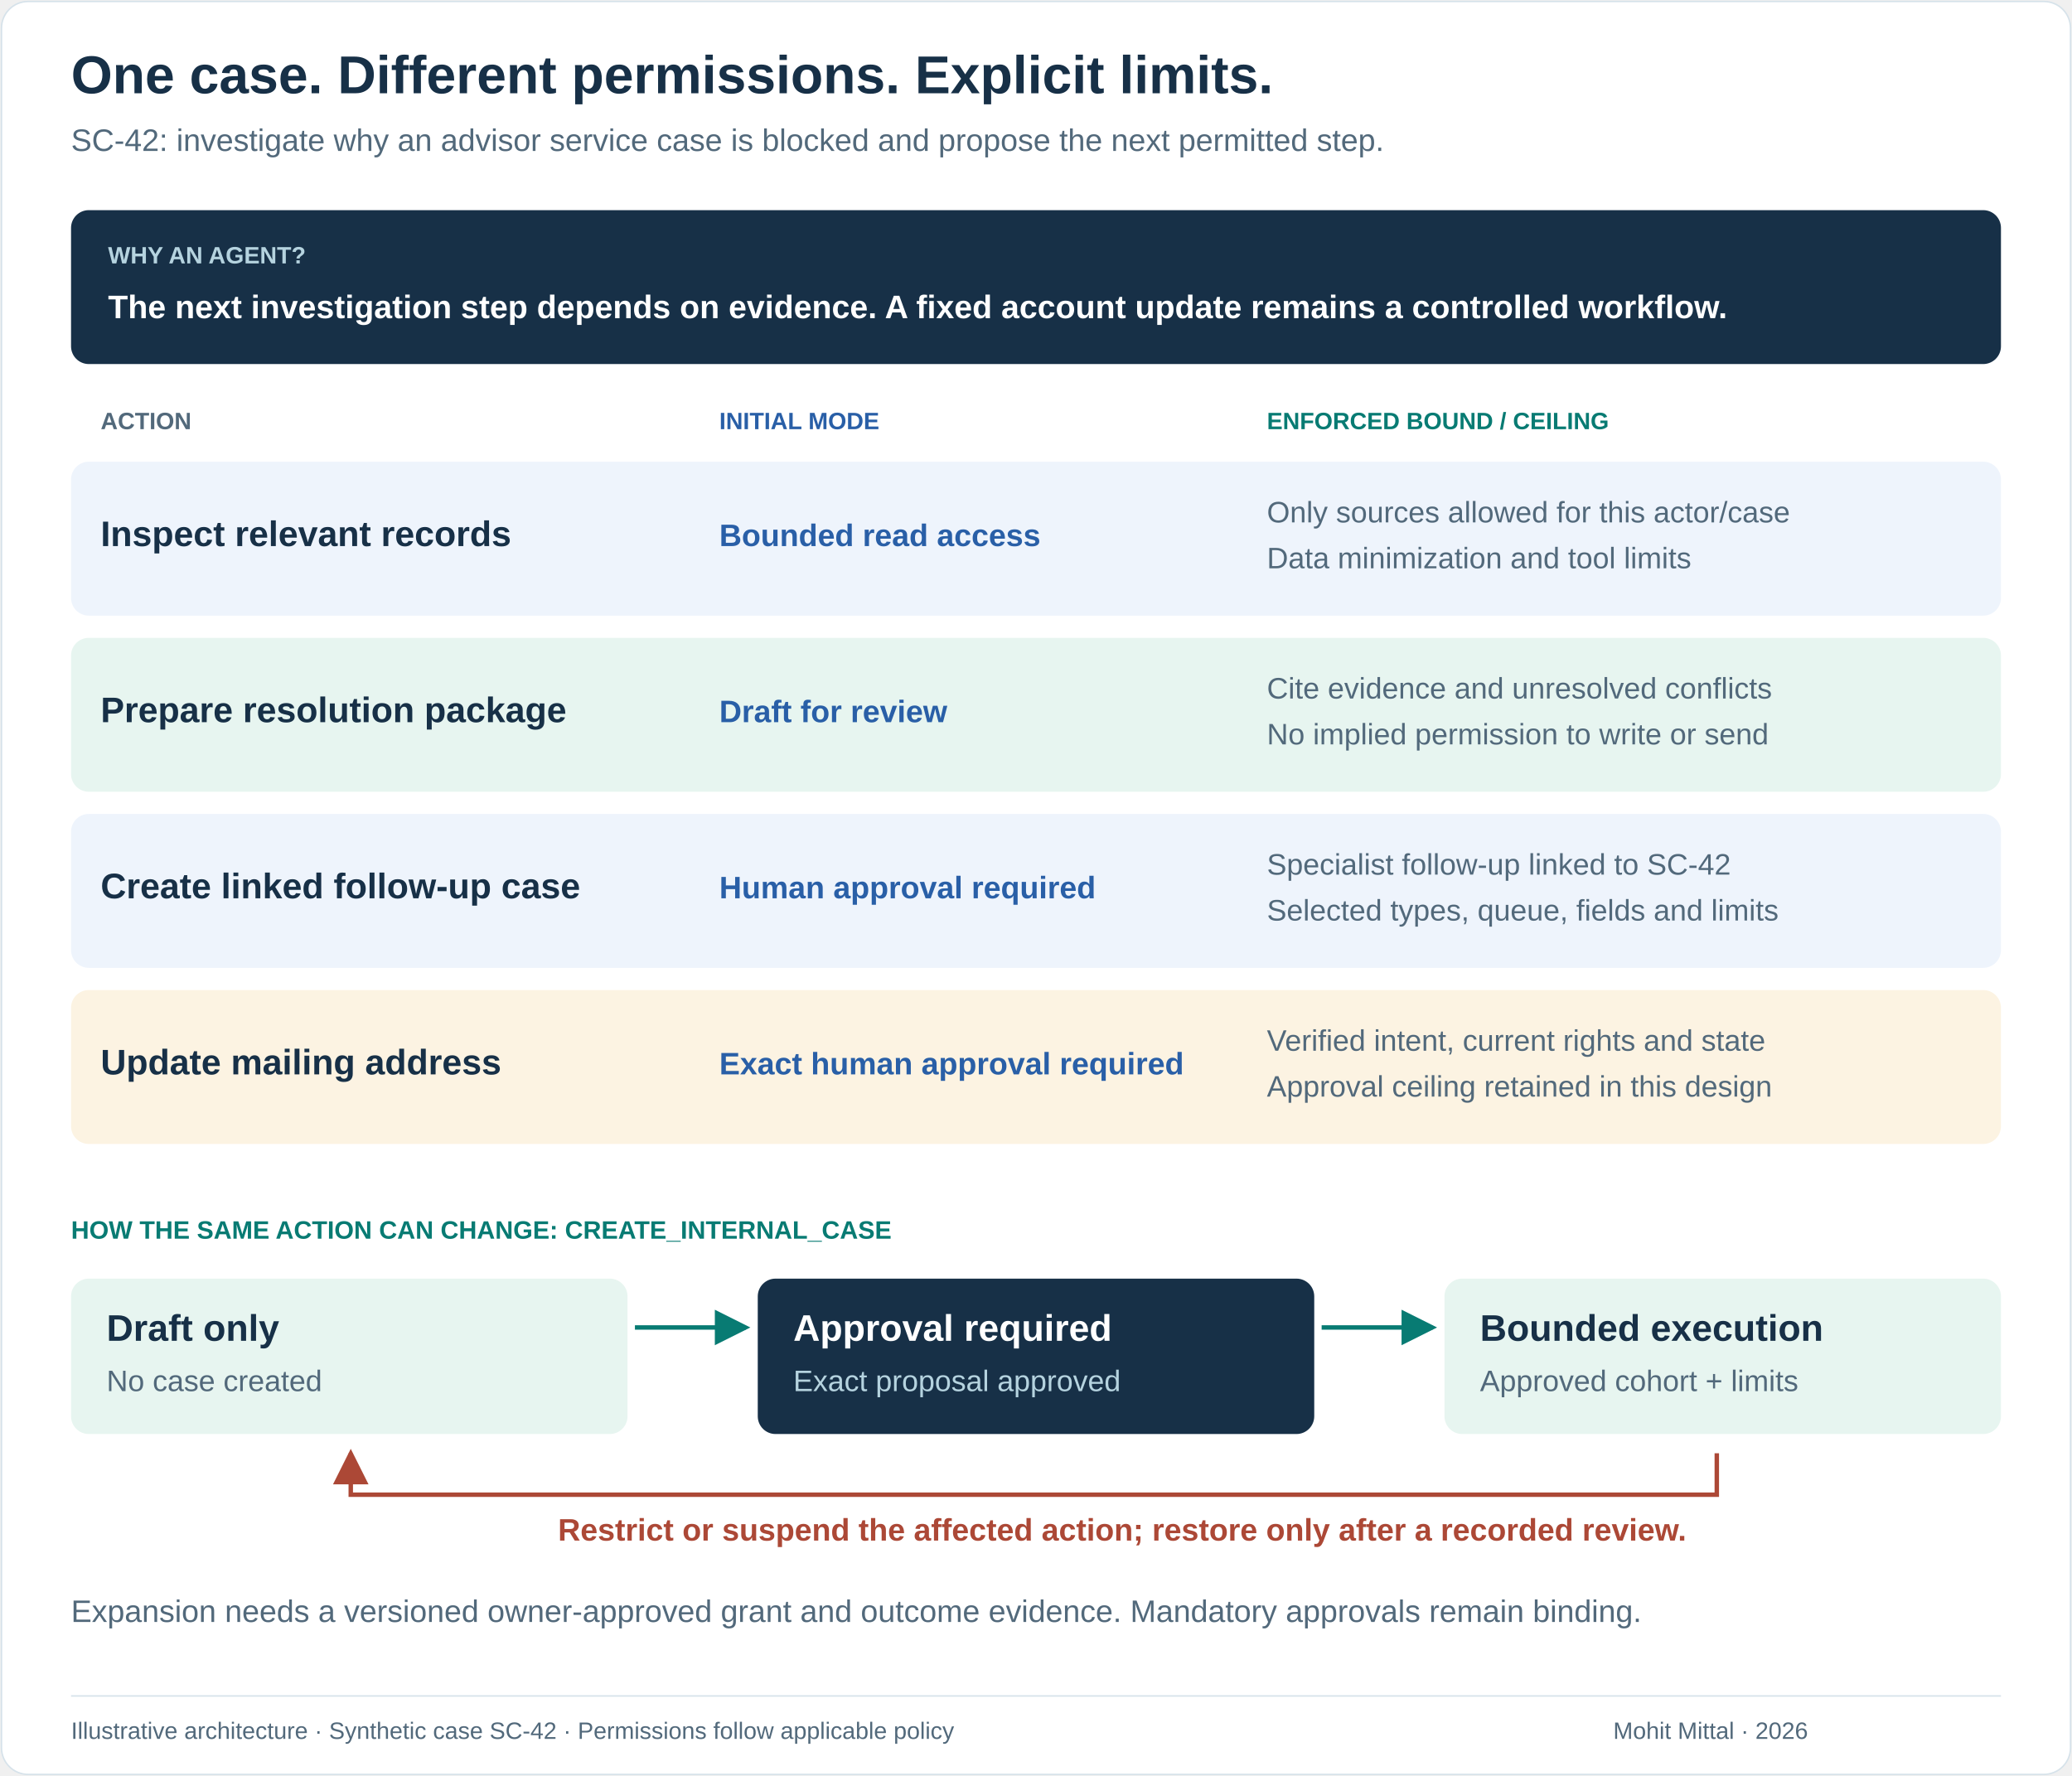
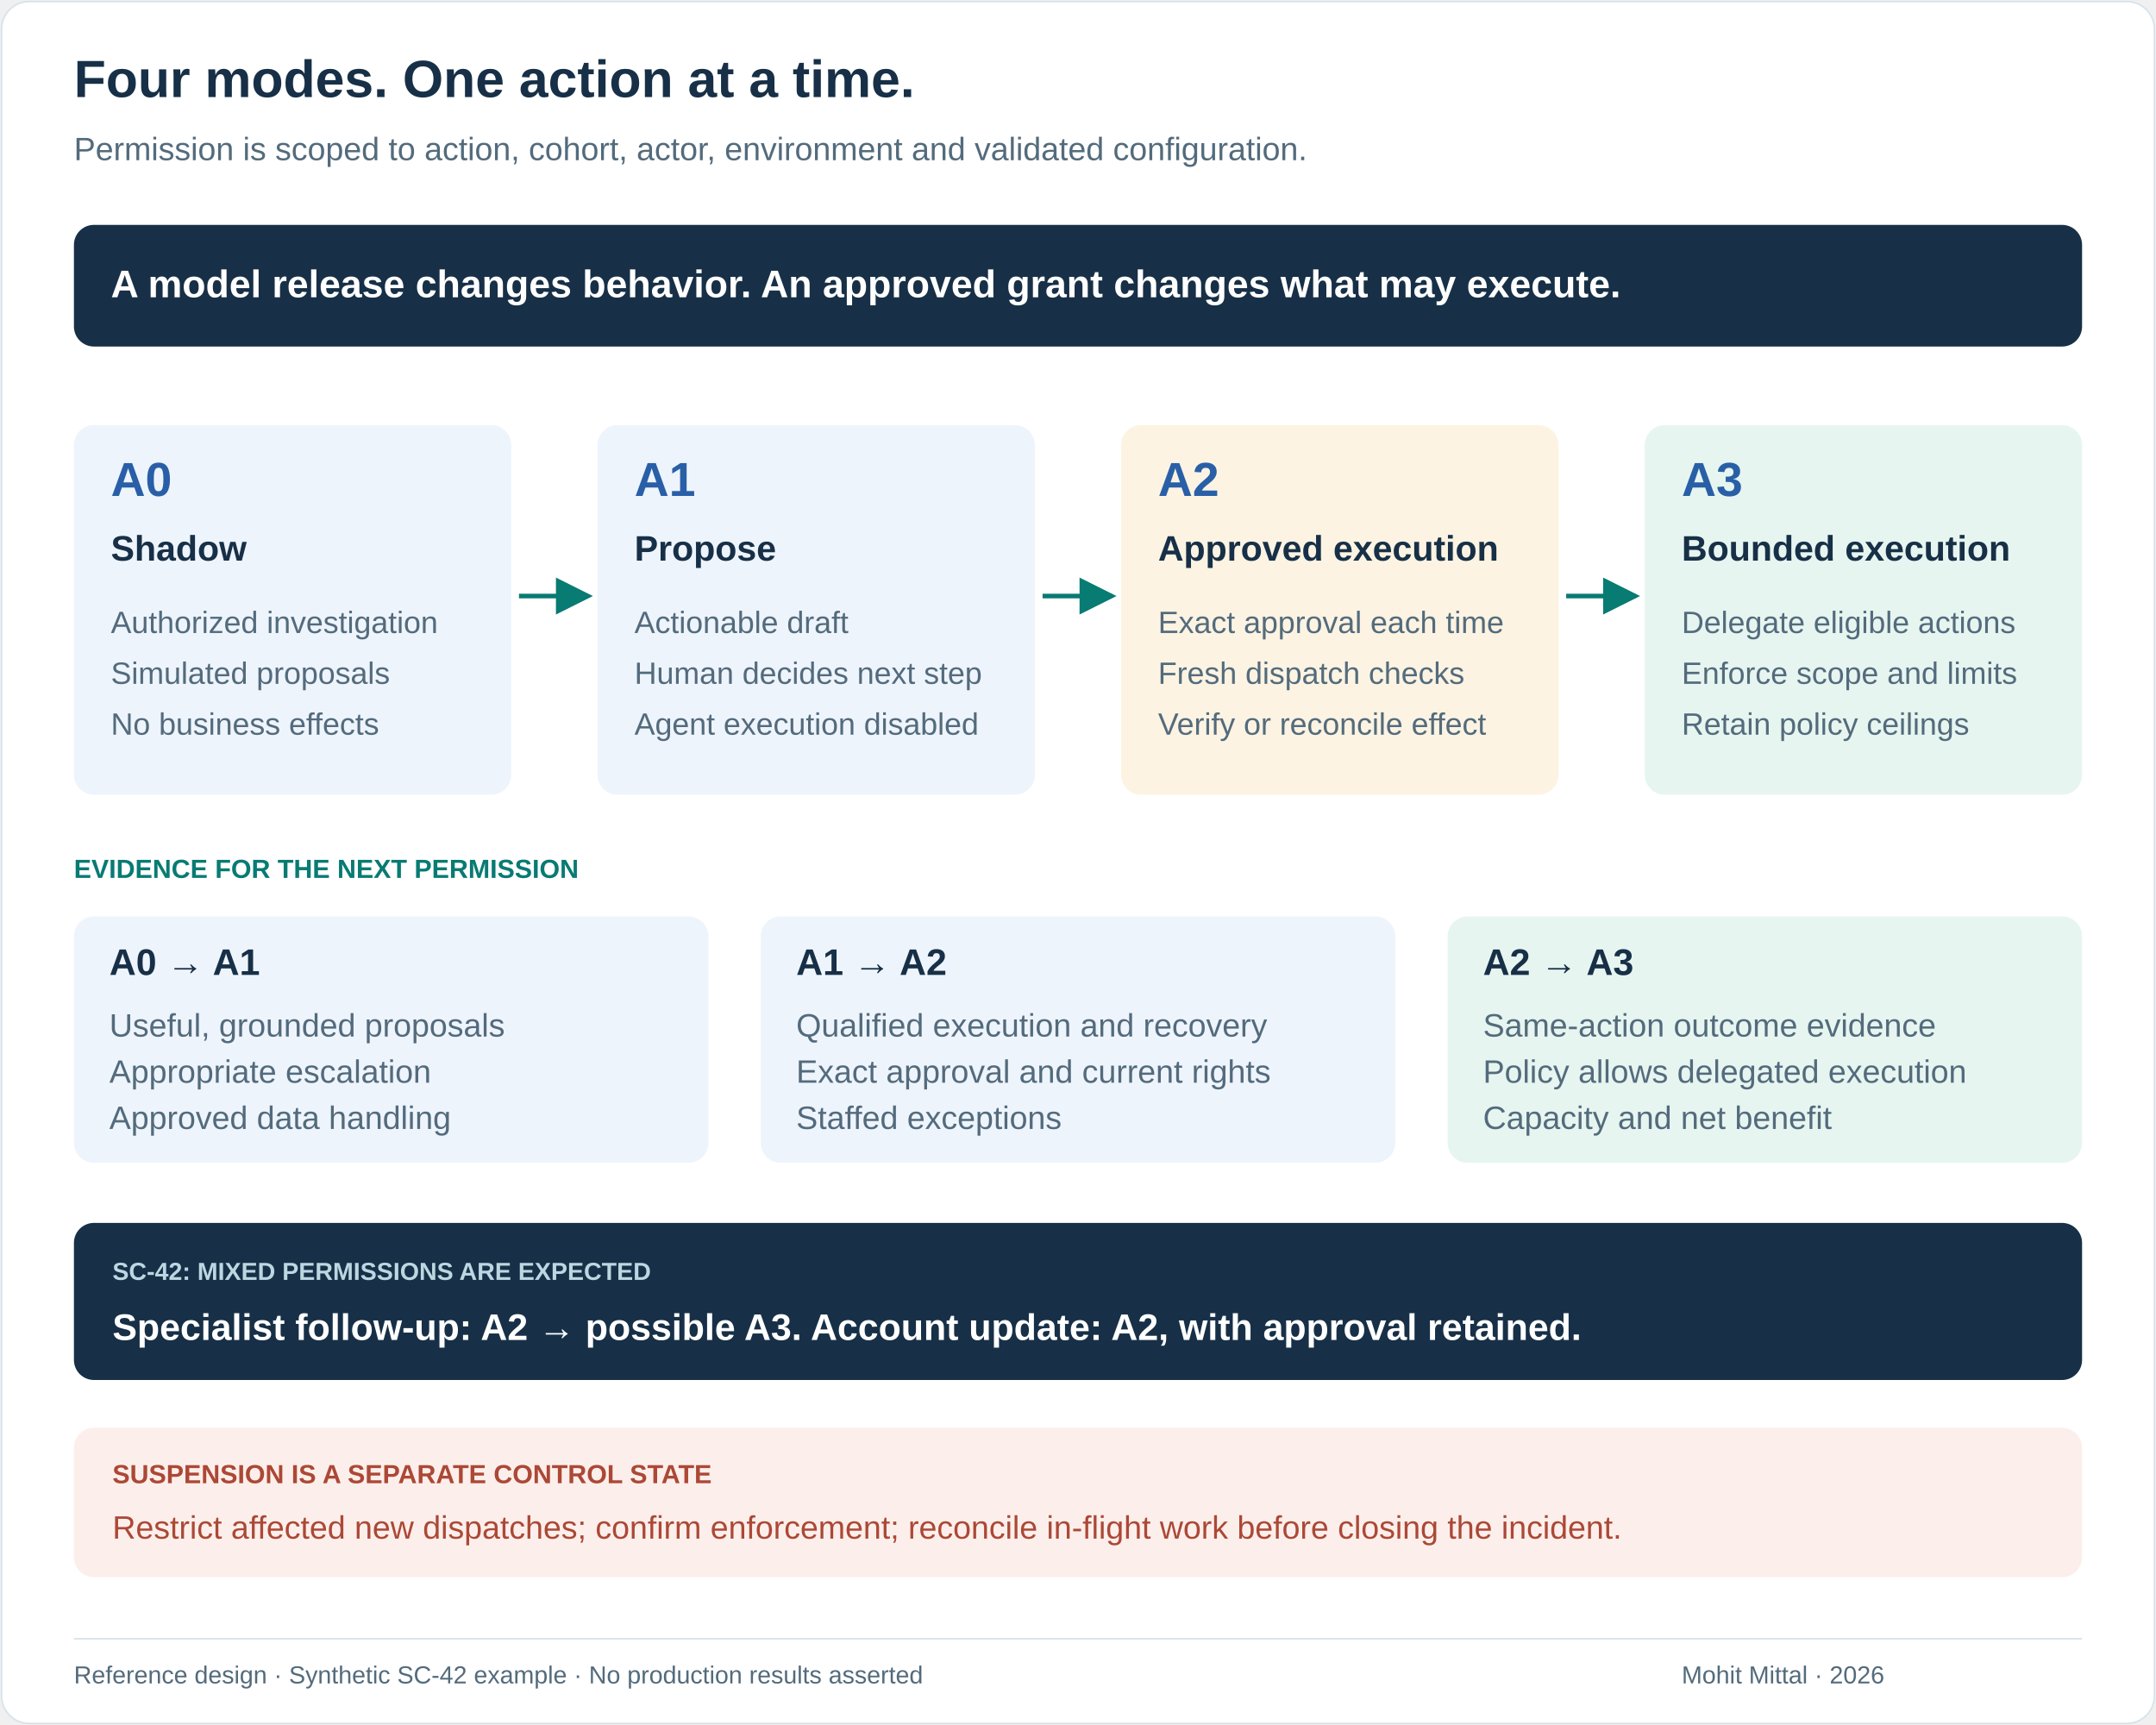
- <svg xmlns="http://www.w3.org/2000/svg" width="1400" height="1200" viewBox="0 0 1400 1200" font-family="Segoe UI,Arial,sans-serif">
+ <svg xmlns="http://www.w3.org/2000/svg" width="1400" height="1120" viewBox="0 0 1400 1120" font-family="Segoe UI,Arial,sans-serif">
  <defs>
-     <marker id="ateal" markerWidth="8" markerHeight="8" refX="7" refY="4" orient="auto">
+     <marker id="teal" markerWidth="8" markerHeight="8" refX="7" refY="4" orient="auto">
      <path d="M0 0 L8 4 L0 8" fill="#087B73" />
    </marker>
-     <marker id="ablue" markerWidth="8" markerHeight="8" refX="7" refY="4" orient="auto">
+     <marker id="blue" markerWidth="8" markerHeight="8" refX="7" refY="4" orient="auto">
      <path d="M0 0 L8 4 L0 8" fill="#295FA7" />
    </marker>
-     <marker id="ared" markerWidth="8" markerHeight="8" refX="7" refY="4" orient="auto">
+     <marker id="amber" markerWidth="8" markerHeight="8" refX="7" refY="4" orient="auto">
+       <path d="M0 0 L8 4 L0 8" fill="#98621B" />
+     </marker>
+     <marker id="red" markerWidth="8" markerHeight="8" refX="7" refY="4" orient="auto">
      <path d="M0 0 L8 4 L0 8" fill="#AC4836" />
    </marker>
-     <marker id="aamber" markerWidth="8" markerHeight="8" refX="7" refY="4" orient="auto">
-       <path d="M0 0 L8 4 L0 8" fill="#98621B" />
-     </marker>
  </defs>
-   <rect x="1" y="1" width="1398" height="1198" rx="18" fill="white" stroke="#D6E2EA" />
-   <text x="48" y="63" font-size="36" fill="#173047" font-weight="700">One case. Different permissions. Explicit limits.</text>
-   <text x="48" y="102" font-size="21" fill="#52697B" font-weight="400">SC-42: investigate why an advisor service case is blocked and propose the next permitted step.</text>
-   <rect x="48" y="142" width="1304" height="104" rx="12" fill="#173047" stroke="none" />
-   <text x="73" y="178" font-size="16" fill="#B5D3DF" font-weight="700">WHY AN AGENT?</text>
-   <text x="73" y="215" font-size="22" fill="white" font-weight="600">The next investigation step depends on evidence. A fixed account update remains a controlled workflow.</text>
-   <text x="68" y="290" font-size="16" fill="#52697B" font-weight="700">ACTION</text>
-   <text x="486" y="290" font-size="16" fill="#295FA7" font-weight="700">INITIAL MODE</text>
-   <text x="856" y="290" font-size="16" fill="#087B73" font-weight="700">ENFORCED BOUND / CEILING</text>
-   <rect x="48" y="312" width="1304" height="104" rx="12" fill="#EEF4FC" stroke="none" />
-   <text x="68" y="369" font-size="24" fill="#173047" font-weight="600">Inspect relevant records</text>
-   <text x="486" y="369" font-size="21" fill="#295FA7" font-weight="600">Bounded read access</text>
-   <text x="856" y="353" font-size="20" fill="#52697B" font-weight="400">Only sources allowed for this actor/case</text>
-   <text x="856" y="384" font-size="20" fill="#52697B" font-weight="400">Data minimization and tool limits</text>
-   <rect x="48" y="431" width="1304" height="104" rx="12" fill="#E7F5F0" stroke="none" />
-   <text x="68" y="488" font-size="24" fill="#173047" font-weight="600">Prepare resolution package</text>
-   <text x="486" y="488" font-size="21" fill="#295FA7" font-weight="600">Draft for review</text>
-   <text x="856" y="472" font-size="20" fill="#52697B" font-weight="400">Cite evidence and unresolved conflicts</text>
-   <text x="856" y="503" font-size="20" fill="#52697B" font-weight="400">No implied permission to write or send</text>
-   <rect x="48" y="550" width="1304" height="104" rx="12" fill="#EEF4FC" stroke="none" />
-   <text x="68" y="607" font-size="24" fill="#173047" font-weight="600">Create linked follow-up case</text>
-   <text x="486" y="607" font-size="21" fill="#295FA7" font-weight="600">Human approval required</text>
-   <text x="856" y="591" font-size="20" fill="#52697B" font-weight="400">Specialist follow-up linked to SC-42</text>
-   <text x="856" y="622" font-size="20" fill="#52697B" font-weight="400">Selected types, queue, fields and limits</text>
-   <rect x="48" y="669" width="1304" height="104" rx="12" fill="#FCF3E2" stroke="none" />
-   <text x="68" y="726" font-size="24" fill="#173047" font-weight="600">Update mailing address</text>
-   <text x="486" y="726" font-size="21" fill="#295FA7" font-weight="600">Exact human approval required</text>
-   <text x="856" y="710" font-size="20" fill="#52697B" font-weight="400">Verified intent, current rights and state</text>
-   <text x="856" y="741" font-size="20" fill="#52697B" font-weight="400">Approval ceiling retained in this design</text>
-   <text x="48" y="837" font-size="17" fill="#087B73" font-weight="700">HOW THE SAME ACTION CAN CHANGE: CREATE_INTERNAL_CASE</text>
-   <rect x="48" y="864" width="376" height="105" rx="12" fill="#E7F5F0" stroke="none" />
-   <text x="72" y="906" font-size="25" fill="#173047" font-weight="700">Draft only</text>
-   <text x="72" y="940" font-size="20" fill="#52697B" font-weight="400">No case created</text>
-   <path d="M429 897 H504" fill="none" stroke="#087B73" stroke-width="3" marker-end="url(#ateal)" />
-   <rect x="512" y="864" width="376" height="105" rx="12" fill="#173047" stroke="none" />
-   <text x="536" y="906" font-size="25" fill="white" font-weight="700">Approval required</text>
-   <text x="536" y="940" font-size="20" fill="#B5D3DF" font-weight="400">Exact proposal approved</text>
-   <path d="M893 897 H968" fill="none" stroke="#087B73" stroke-width="3" marker-end="url(#ateal)" />
-   <rect x="976" y="864" width="376" height="105" rx="12" fill="#E7F5F0" stroke="none" />
-   <text x="1000" y="906" font-size="25" fill="#173047" font-weight="700">Bounded execution</text>
-   <text x="1000" y="940" font-size="20" fill="#52697B" font-weight="400">Approved cohort + limits</text>
-   <path d="M1160 982 V1010 H237 V982" fill="none" stroke="#AC4836" stroke-width="3" marker-end="url(#ared)" />
-   <text x="377" y="1041" font-size="21" fill="#AC4836" font-weight="600">Restrict or suspend the affected action; restore only after a recorded review.</text>
-   <text x="48" y="1096" font-size="21" fill="#52697B" font-weight="400">Expansion needs a versioned owner-approved grant and outcome evidence. Mandatory approvals remain binding.</text>
-   <path d="M48 1146 H1352" stroke="#D6E2EA" />
-   <text x="48" y="1175" font-size="16" fill="#52697B" font-weight="400">Illustrative architecture · Synthetic case SC-42 · Permissions follow applicable policy</text>
-   <text x="1090" y="1175" font-size="16" fill="#52697B" font-weight="400">Mohit Mittal · 2026</text>
+   <rect x="1" y="1" width="1398" height="1118" fill="white" stroke="#D6E2EA" rx="18" />
+   <text x="48" y="63" font-size="34" fill="#173047" font-weight="700">Four modes. One action at a time.</text>
+   <text x="48" y="104" font-size="21" fill="#536B7C" font-weight="400">Permission is scoped to action, cohort, actor, environment and validated configuration.</text>
+   <rect x="48" y="146" width="1304" height="79" fill="#173047" stroke="none" rx="13" />
+   <text x="72" y="193" font-size="25" fill="white" font-weight="600">A model release changes behavior. An approved grant changes what may execute.</text>
+   <rect x="48" y="276" width="284" height="240" fill="#EEF4FC" stroke="none" rx="13" />
+   <text x="72" y="322" font-size="31" fill="#295FA7" font-weight="700">A0</text>
+   <text x="72" y="364" font-size="23" fill="#173047" font-weight="700">Shadow</text>
+   <text x="72" y="411" font-size="20" fill="#536B7C" font-weight="400">Authorized investigation</text>
+   <text x="72" y="444" font-size="20" fill="#536B7C" font-weight="400">Simulated proposals</text>
+   <text x="72" y="477" font-size="20" fill="#536B7C" font-weight="400">No business effects</text>
+   <path d="M337 387 H382" stroke="#087B73" stroke-width="3" fill="none" marker-end="url(#teal)" />
+   <rect x="388" y="276" width="284" height="240" fill="#EEF4FC" stroke="none" rx="13" />
+   <text x="412" y="322" font-size="31" fill="#295FA7" font-weight="700">A1</text>
+   <text x="412" y="364" font-size="23" fill="#173047" font-weight="700">Propose</text>
+   <text x="412" y="411" font-size="20" fill="#536B7C" font-weight="400">Actionable draft</text>
+   <text x="412" y="444" font-size="20" fill="#536B7C" font-weight="400">Human decides next step</text>
+   <text x="412" y="477" font-size="20" fill="#536B7C" font-weight="400">Agent execution disabled</text>
+   <path d="M677 387 H722" stroke="#087B73" stroke-width="3" fill="none" marker-end="url(#teal)" />
+   <rect x="728" y="276" width="284" height="240" fill="#FCF3E2" stroke="none" rx="13" />
+   <text x="752" y="322" font-size="31" fill="#295FA7" font-weight="700">A2</text>
+   <text x="752" y="364" font-size="23" fill="#173047" font-weight="700">Approved execution</text>
+   <text x="752" y="411" font-size="20" fill="#536B7C" font-weight="400">Exact approval each time</text>
+   <text x="752" y="444" font-size="20" fill="#536B7C" font-weight="400">Fresh dispatch checks</text>
+   <text x="752" y="477" font-size="20" fill="#536B7C" font-weight="400">Verify or reconcile effect</text>
+   <path d="M1017 387 H1062" stroke="#087B73" stroke-width="3" fill="none" marker-end="url(#teal)" />
+   <rect x="1068" y="276" width="284" height="240" fill="#E7F5F0" stroke="none" rx="13" />
+   <text x="1092" y="322" font-size="31" fill="#295FA7" font-weight="700">A3</text>
+   <text x="1092" y="364" font-size="23" fill="#173047" font-weight="700">Bounded execution</text>
+   <text x="1092" y="411" font-size="20" fill="#536B7C" font-weight="400">Delegate eligible actions</text>
+   <text x="1092" y="444" font-size="20" fill="#536B7C" font-weight="400">Enforce scope and limits</text>
+   <text x="1092" y="477" font-size="20" fill="#536B7C" font-weight="400">Retain policy ceilings</text>
+   <text x="48" y="570" font-size="17" fill="#087B73" font-weight="700">EVIDENCE FOR THE NEXT PERMISSION</text>
+   <rect x="48" y="595" width="412" height="160" fill="#EEF4FC" stroke="none" rx="13" />
+   <text x="71" y="633" font-size="24" fill="#173047" font-weight="700">A0 → A1</text>
+   <text x="71" y="673" font-size="21" fill="#536B7C" font-weight="400">Useful, grounded proposals</text>
+   <text x="71" y="703" font-size="21" fill="#536B7C" font-weight="400">Appropriate escalation</text>
+   <text x="71" y="733" font-size="21" fill="#536B7C" font-weight="400">Approved data handling</text>
+   <rect x="494" y="595" width="412" height="160" fill="#EEF4FC" stroke="none" rx="13" />
+   <text x="517" y="633" font-size="24" fill="#173047" font-weight="700">A1 → A2</text>
+   <text x="517" y="673" font-size="21" fill="#536B7C" font-weight="400">Qualified execution and recovery</text>
+   <text x="517" y="703" font-size="21" fill="#536B7C" font-weight="400">Exact approval and current rights</text>
+   <text x="517" y="733" font-size="21" fill="#536B7C" font-weight="400">Staffed exceptions</text>
+   <rect x="940" y="595" width="412" height="160" fill="#E7F5F0" stroke="none" rx="13" />
+   <text x="963" y="633" font-size="24" fill="#173047" font-weight="700">A2 → A3</text>
+   <text x="963" y="673" font-size="21" fill="#536B7C" font-weight="400">Same-action outcome evidence</text>
+   <text x="963" y="703" font-size="21" fill="#536B7C" font-weight="400">Policy allows delegated execution</text>
+   <text x="963" y="733" font-size="21" fill="#536B7C" font-weight="400">Capacity and net benefit</text>
+   <rect x="48" y="794" width="1304" height="102" fill="#173047" stroke="none" rx="13" />
+   <text x="73" y="831" font-size="16" fill="#BDD6E1" font-weight="700">SC-42: MIXED PERMISSIONS ARE EXPECTED</text>
+   <text x="73" y="870" font-size="24" fill="white" font-weight="600">Specialist follow-up: A2 → possible A3.   Account update: A2, with approval retained.</text>
+   <rect x="48" y="927" width="1304" height="97" fill="#FCEFEB" stroke="none" rx="13" />
+   <text x="73" y="963" font-size="17" fill="#AC4836" font-weight="700">SUSPENSION IS A SEPARATE CONTROL STATE</text>
+   <text x="73" y="999" font-size="21" fill="#AC4836" font-weight="400">Restrict affected new dispatches; confirm enforcement; reconcile in-flight work before closing the incident.</text>
+   <path d="M48 1064 H1352" stroke="#D6E2EA" />
+   <text x="48" y="1093" font-size="16" fill="#536B7C" font-weight="400">Reference design · Synthetic SC-42 example · No production results asserted</text>
+   <text x="1092" y="1093" font-size="16" fill="#536B7C" font-weight="400">Mohit Mittal · 2026</text>
</svg>
